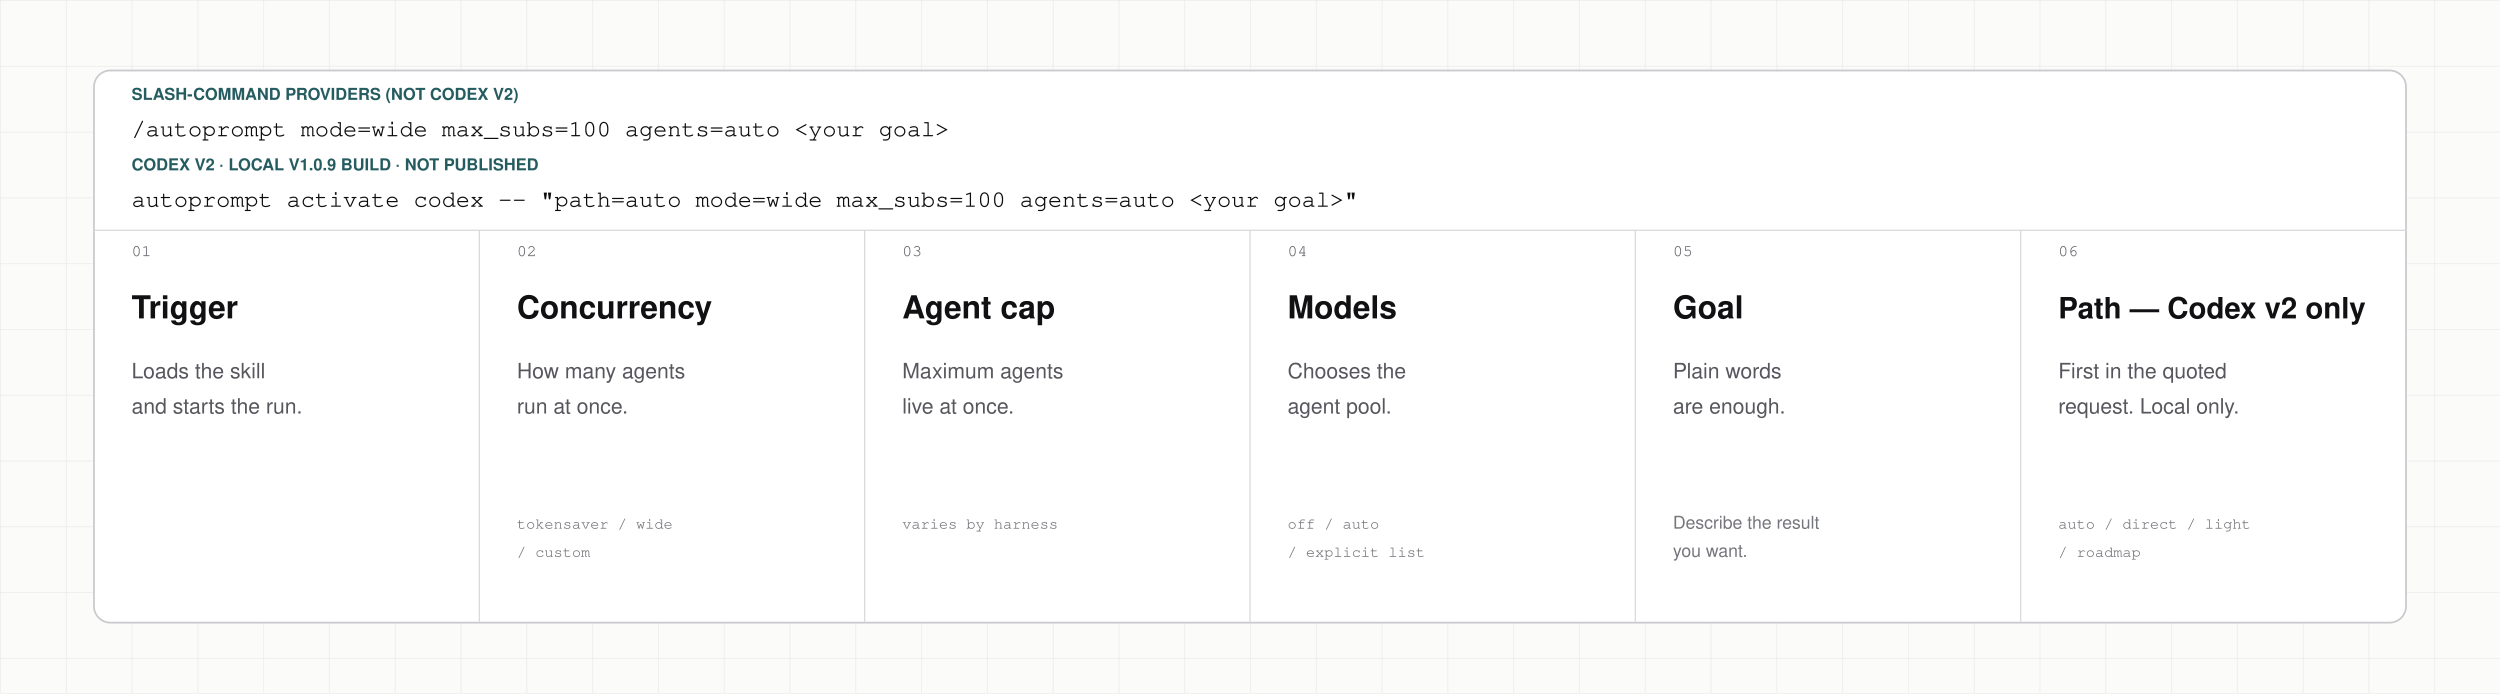
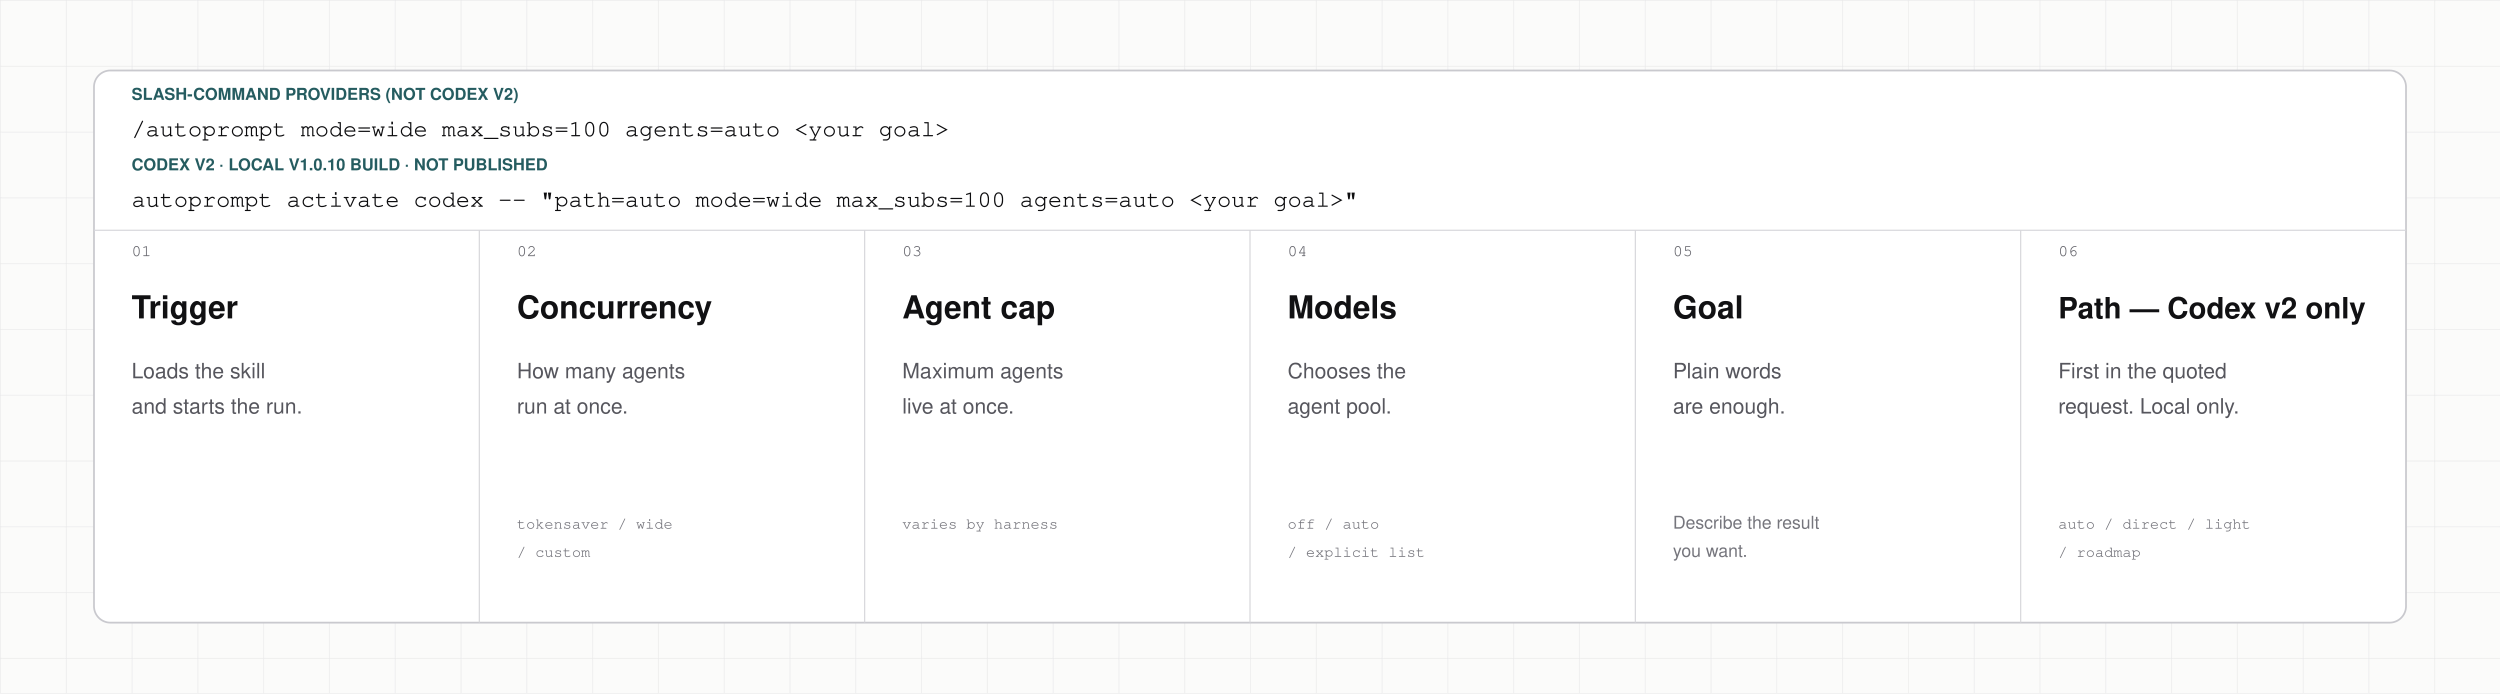
- <svg xmlns="http://www.w3.org/2000/svg" width="2128" height="590" viewBox="0 0 2128 590" role="img" aria-labelledby="title desc" data-release-status="local-v1.0.9-build-not-published">
+ <svg xmlns="http://www.w3.org/2000/svg" width="2128" height="590" viewBox="0 0 2128 590" role="img" aria-labelledby="title desc" data-release-status="local-v1.0.10-build-not-published">
  <defs>
    <pattern id="grid" width="56" height="56" patternUnits="userSpaceOnUse">
      <path d="M56 0H0V56" fill="none" stroke="#e2e2e4" stroke-width="1" />
    </pattern>
  </defs>
  <rect width="2128" height="590" fill="#fbfbfa" />
  <rect width="2128" height="590" fill="url(#grid)" opacity=".78" />
  <g transform="translate(0 -244)">
    <rect x="80" y="304" width="1968" height="470" rx="14" fill="#ffffff" stroke="#c9c9ce" stroke-width="1.5" />
    <line x1="80" y1="440" x2="2048" y2="440" stroke="#d6d6da" stroke-width="1" />
    <line x1="408" y1="440" x2="408" y2="774" stroke="#d6d6da" stroke-width="1" />
    <line x1="736" y1="440" x2="736" y2="774" stroke="#d6d6da" stroke-width="1" />
    <line x1="1064" y1="440" x2="1064" y2="774" stroke="#d6d6da" stroke-width="1" />
    <line x1="1392" y1="440" x2="1392" y2="774" stroke="#d6d6da" stroke-width="1" />
    <line x1="1720" y1="440" x2="1720" y2="774" stroke="#d6d6da" stroke-width="1" />
    <text x="112" y="329" fill="#255C60" font-family="Nimbus Sans, Arial, sans-serif" font-size="14" font-weight="700">SLASH-COMMAND PROVIDERS (NOT CODEX V2)</text>
    <text x="112" y="360" fill="#0d0d0f" font-family="Nimbus Mono PS, monospace" font-size="20">/autoprompt mode=wide max_subs=100 agents=auto &lt;your goal&gt;</text>
-     <text x="112" y="389" fill="#255C60" font-family="Nimbus Sans, Arial, sans-serif" font-size="14" font-weight="700">CODEX V2 · LOCAL V1.0.9 BUILD · NOT PUBLISHED</text>
+     <text x="112" y="389" fill="#255C60" font-family="Nimbus Sans, Arial, sans-serif" font-size="14" font-weight="700">CODEX V2 · LOCAL V1.0.10 BUILD · NOT PUBLISHED</text>
    <text x="112" y="420" fill="#0d0d0f" font-family="Nimbus Mono PS, monospace" font-size="20">autoprompt activate codex -- "path=auto mode=wide max_subs=100 agents=auto &lt;your goal&gt;"</text>
    <text x="112" y="462" fill="#67676e" font-family="Nimbus Mono PS, monospace" font-size="14">01</text>
    <text x="112" y="515" fill="#111113" font-family="Nimbus Sans, Arial, sans-serif" font-size="27" font-weight="600">Trigger</text>
    <text x="112" y="566" fill="#56565d" font-family="Nimbus Sans, Arial, sans-serif" font-size="18">
      <tspan x="112" dy="0">Loads the skill</tspan>
      <tspan x="112" dy="30">and starts the run.</tspan>
    </text>
    <text x="440" y="462" fill="#67676e" font-family="Nimbus Mono PS, monospace" font-size="14">02</text>
    <text x="440" y="515" fill="#111113" font-family="Nimbus Sans, Arial, sans-serif" font-size="27" font-weight="600">Concurrency</text>
    <text x="440" y="566" fill="#56565d" font-family="Nimbus Sans, Arial, sans-serif" font-size="18">
      <tspan x="440" dy="0">How many agents</tspan>
      <tspan x="440" dy="30">run at once.</tspan>
    </text>
    <text x="440" y="694" fill="#75757c" font-family="Nimbus Mono PS, monospace" font-size="13">
      <tspan x="440" dy="0">tokensaver / wide</tspan>
      <tspan x="440" dy="24">/ custom</tspan>
    </text>
    <text x="768" y="462" fill="#67676e" font-family="Nimbus Mono PS, monospace" font-size="14">03</text>
    <text x="768" y="515" fill="#111113" font-family="Nimbus Sans, Arial, sans-serif" font-size="27" font-weight="600">Agent cap</text>
    <text x="768" y="566" fill="#56565d" font-family="Nimbus Sans, Arial, sans-serif" font-size="18">
      <tspan x="768" dy="0">Maximum agents</tspan>
      <tspan x="768" dy="30">live at once.</tspan>
    </text>
    <text x="768" y="694" fill="#75757c" font-family="Nimbus Mono PS, monospace" font-size="13">varies by harness</text>
    <text x="1096" y="462" fill="#67676e" font-family="Nimbus Mono PS, monospace" font-size="14">04</text>
    <text x="1096" y="515" fill="#111113" font-family="Nimbus Sans, Arial, sans-serif" font-size="27" font-weight="600">Models</text>
    <text x="1096" y="566" fill="#56565d" font-family="Nimbus Sans, Arial, sans-serif" font-size="18">
      <tspan x="1096" dy="0">Chooses the</tspan>
      <tspan x="1096" dy="30">agent pool.</tspan>
    </text>
    <text x="1096" y="694" fill="#75757c" font-family="Nimbus Mono PS, monospace" font-size="13">
      <tspan x="1096" dy="0">off / auto</tspan>
      <tspan x="1096" dy="24">/ explicit list</tspan>
    </text>
    <text x="1424" y="462" fill="#67676e" font-family="Nimbus Mono PS, monospace" font-size="14">05</text>
    <text x="1424" y="515" fill="#111113" font-family="Nimbus Sans, Arial, sans-serif" font-size="27" font-weight="600">Goal</text>
    <text x="1424" y="566" fill="#56565d" font-family="Nimbus Sans, Arial, sans-serif" font-size="18">
      <tspan x="1424" dy="0">Plain words</tspan>
      <tspan x="1424" dy="30">are enough.</tspan>
    </text>
    <text x="1424" y="694" fill="#75757c" font-family="Nimbus Sans, Arial, sans-serif" font-size="15">
      <tspan x="1424" dy="0">Describe the result</tspan>
      <tspan x="1424" dy="24">you want.</tspan>
    </text>
    <text x="1752" y="462" fill="#67676e" font-family="Nimbus Mono PS, monospace" font-size="14">06</text>
    <text x="1752" y="515" fill="#111113" font-family="Nimbus Sans, Arial, sans-serif" font-size="25" font-weight="600">Path — Codex v2 only</text>
    <text x="1752" y="566" fill="#56565d" font-family="Nimbus Sans, Arial, sans-serif" font-size="18">
      <tspan x="1752" dy="0">First in the quoted</tspan>
      <tspan x="1752" dy="30">request. Local only.</tspan>
    </text>
    <text x="1752" y="694" fill="#75757c" font-family="Nimbus Mono PS, monospace" font-size="13">
      <tspan x="1752" dy="0">auto / direct / light</tspan>
      <tspan x="1752" dy="24">/ roadmap</tspan>
    </text>
  </g>
</svg>
